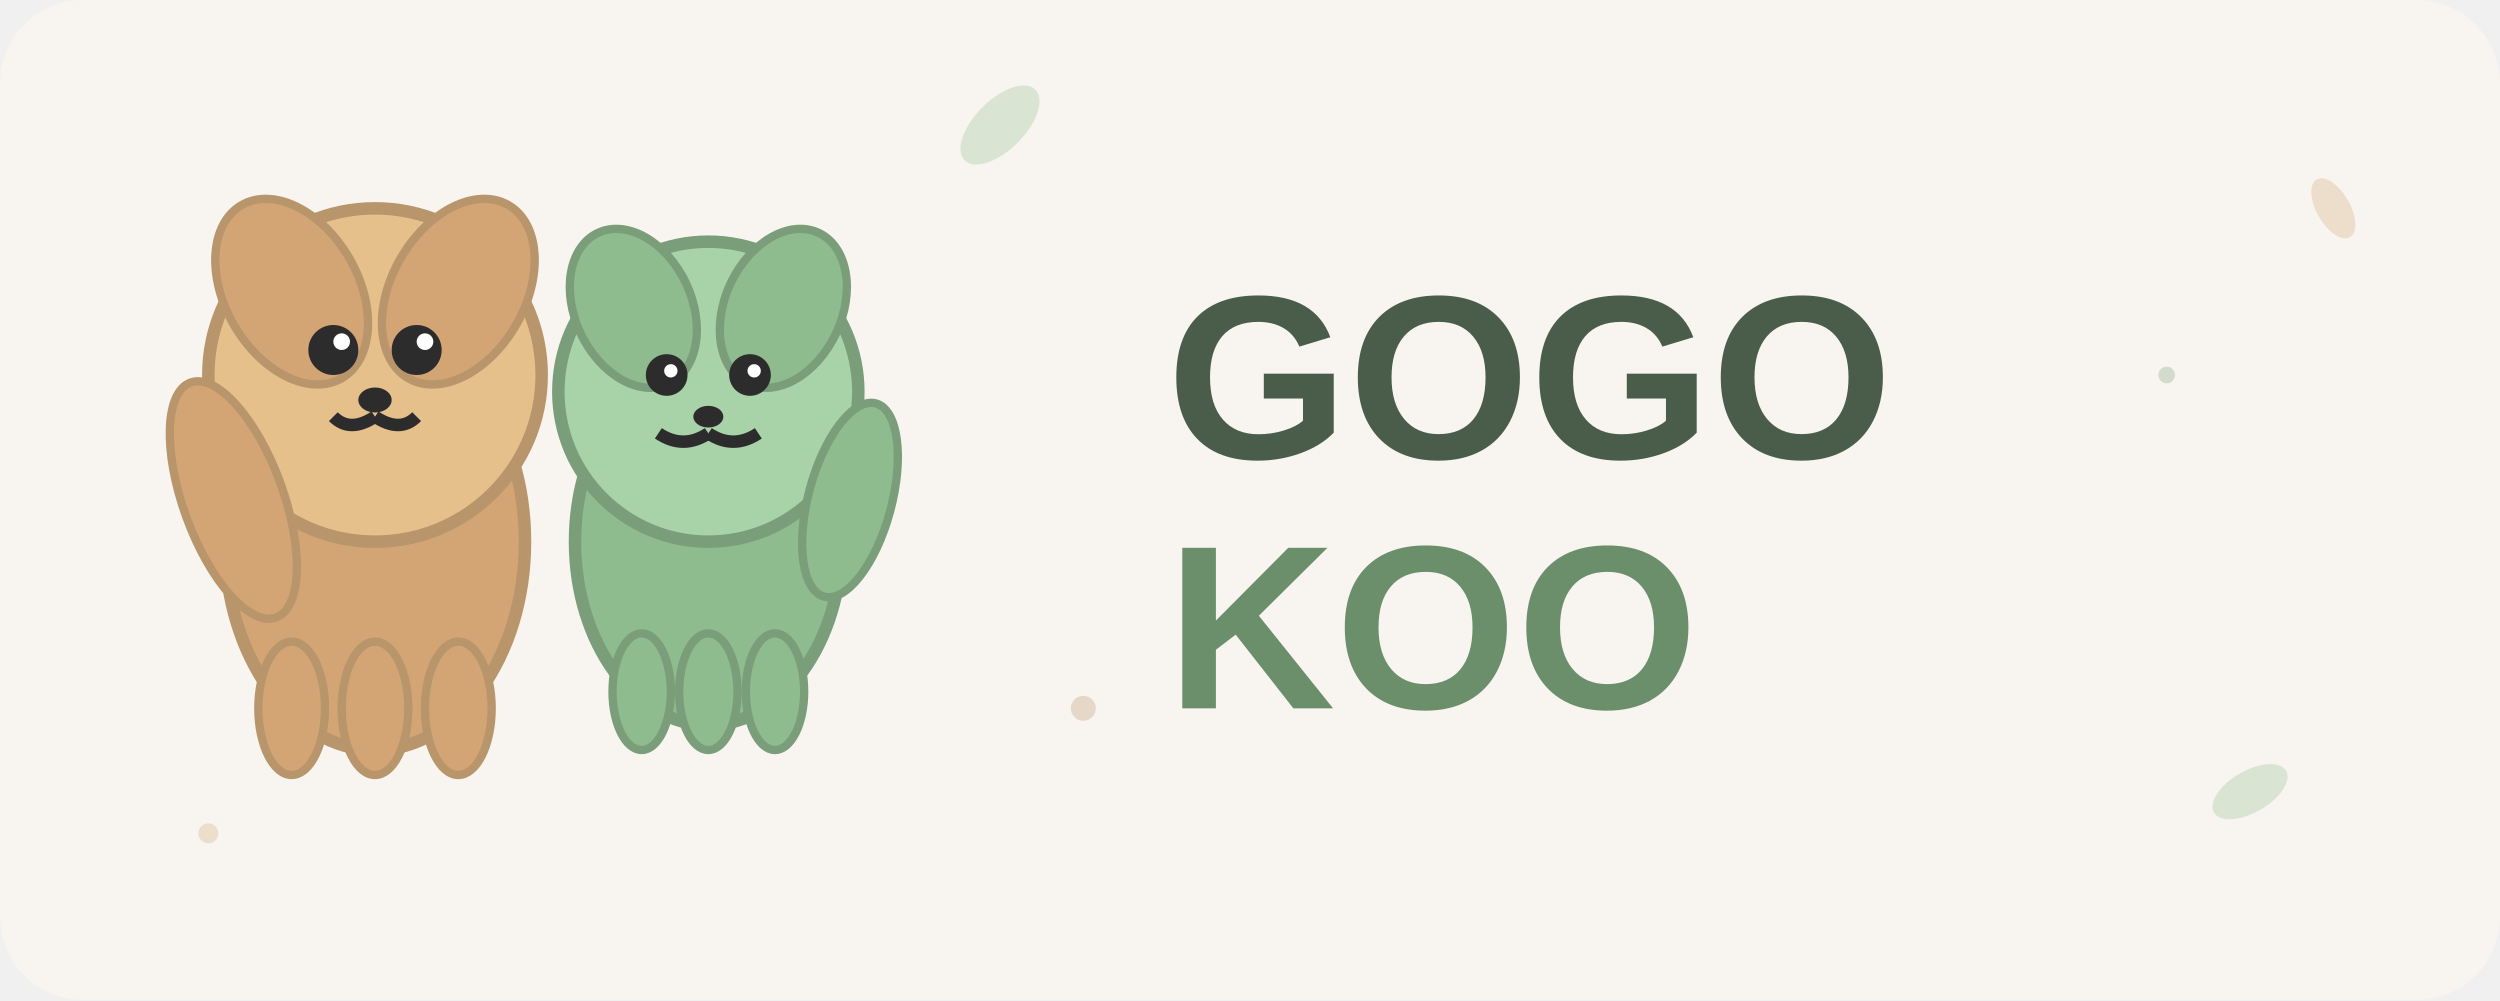
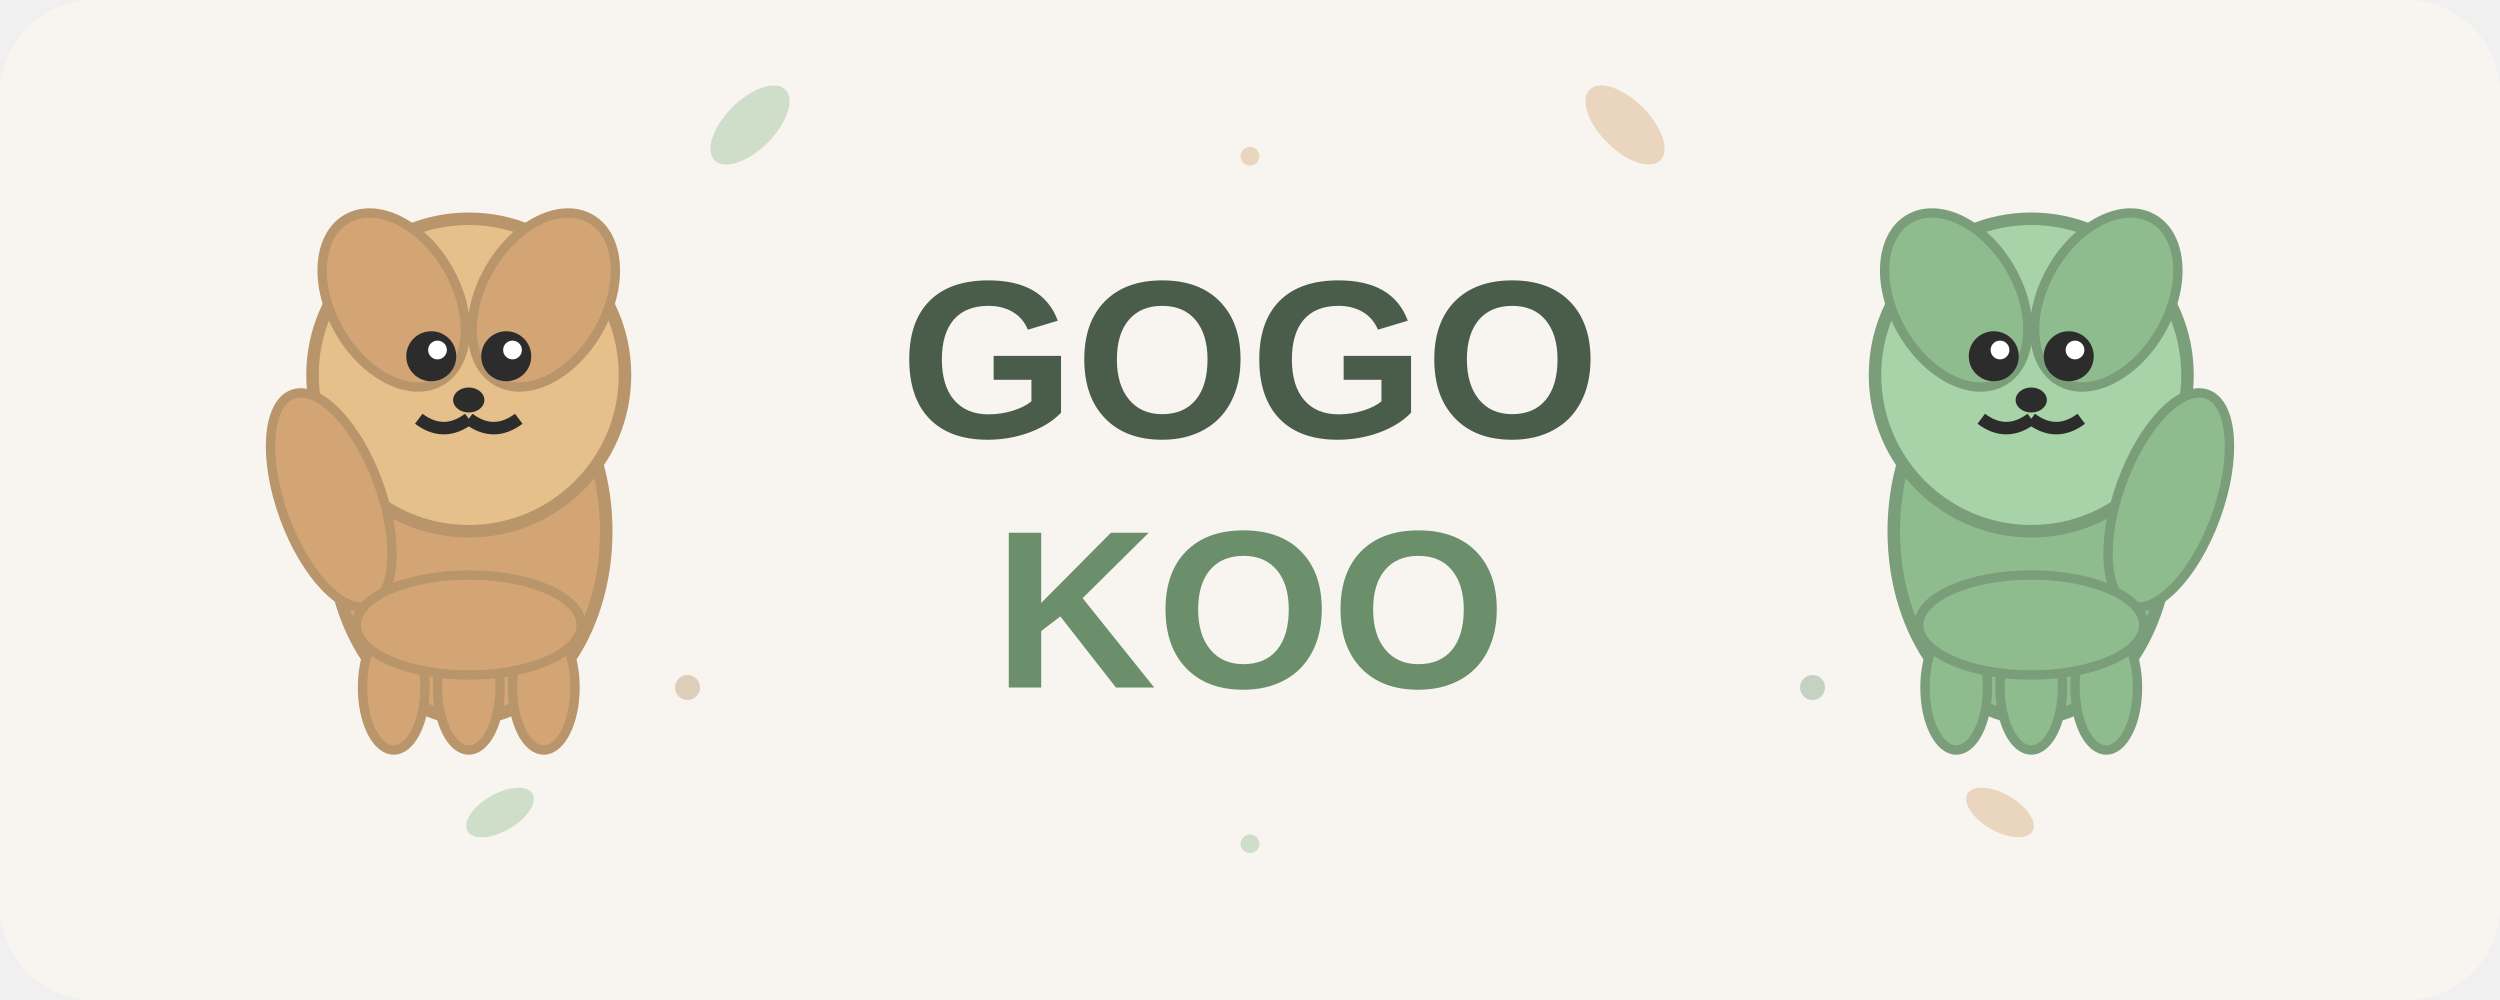
- <svg xmlns="http://www.w3.org/2000/svg" width="300" height="120" viewBox="0 0 300 120">
-   <rect width="300" height="120" fill="#f8f5f0" rx="10" />
-   <g transform="translate(20, 20)">
-     <ellipse cx="25" cy="45" rx="18" ry="25" fill="#d4a574" stroke="#b8956a" stroke-width="1.5" />
-     <circle cx="25" cy="25" r="20" fill="#e6c08a" stroke="#b8956a" stroke-width="1.5" />
-     <ellipse cx="15" cy="15" rx="8" ry="12" fill="#d4a574" stroke="#b8956a" stroke-width="1" transform="rotate(-30 15 15)" />
-     <ellipse cx="35" cy="15" rx="8" ry="12" fill="#d4a574" stroke="#b8956a" stroke-width="1" transform="rotate(30 35 15)" />
-     <circle cx="20" cy="22" r="3" fill="#2c2c2c" />
-     <circle cx="30" cy="22" r="3" fill="#2c2c2c" />
-     <circle cx="21" cy="21" r="1" fill="white" />
-     <circle cx="31" cy="21" r="1" fill="white" />
-     <ellipse cx="25" cy="28" rx="2" ry="1.5" fill="#2c2c2c" />
-     <path d="M 25 30 Q 22 32 20 30" stroke="#2c2c2c" stroke-width="1.5" fill="none" />
-     <path d="M 25 30 Q 28 32 30 30" stroke="#2c2c2c" stroke-width="1.5" fill="none" />
-     <ellipse cx="8" cy="40" rx="6" ry="15" fill="#d4a574" stroke="#b8956a" stroke-width="1" transform="rotate(-20 8 40)" />
-     <ellipse cx="15" cy="65" rx="4" ry="8" fill="#d4a574" stroke="#b8956a" stroke-width="1" />
-     <ellipse cx="25" cy="65" rx="4" ry="8" fill="#d4a574" stroke="#b8956a" stroke-width="1" />
-     <ellipse cx="35" cy="65" rx="4" ry="8" fill="#d4a574" stroke="#b8956a" stroke-width="1" />
+ <svg xmlns="http://www.w3.org/2000/svg" width="400" height="160" viewBox="0 0 400 160">
+   <rect width="400" height="160" fill="#f8f5f0" rx="15" />
+   <g transform="translate(45, 30)">
+     <ellipse cx="30" cy="55" rx="22" ry="30" fill="#d4a574" stroke="#b8956a" stroke-width="2" />
+     <circle cx="30" cy="30" r="25" fill="#e6c08a" stroke="#b8956a" stroke-width="2" />
+     <ellipse cx="18" cy="18" rx="10" ry="15" fill="#d4a574" stroke="#b8956a" stroke-width="1.5" transform="rotate(-30 18 18)" />
+     <ellipse cx="42" cy="18" rx="10" ry="15" fill="#d4a574" stroke="#b8956a" stroke-width="1.5" transform="rotate(30 42 18)" />
+     <circle cx="24" cy="27" r="4" fill="#2c2c2c" />
+     <circle cx="36" cy="27" r="4" fill="#2c2c2c" />
+     <circle cx="25" cy="26" r="1.5" fill="white" />
+     <circle cx="37" cy="26" r="1.5" fill="white" />
+     <ellipse cx="30" cy="34" rx="2.5" ry="2" fill="#2c2c2c" />
+     <path d="M 30 37 Q 26 40 22 37" stroke="#2c2c2c" stroke-width="2" fill="none" />
+     <path d="M 30 37 Q 34 40 38 37" stroke="#2c2c2c" stroke-width="2" fill="none" />
+     <ellipse cx="8" cy="50" rx="8" ry="18" fill="#d4a574" stroke="#b8956a" stroke-width="1.5" transform="rotate(-20 8 50)" />
+     <ellipse cx="18" cy="80" rx="5" ry="10" fill="#d4a574" stroke="#b8956a" stroke-width="1.5" />
+     <ellipse cx="30" cy="80" rx="5" ry="10" fill="#d4a574" stroke="#b8956a" stroke-width="1.5" />
+     <ellipse cx="42" cy="80" rx="5" ry="10" fill="#d4a574" stroke="#b8956a" stroke-width="1.5" />
+     <ellipse cx="30" cy="70" rx="18" ry="8" fill="#d4a574" stroke="#b8956a" stroke-width="1.5" />
  </g>
-   <g transform="translate(60, 25)">
-     <ellipse cx="25" cy="40" rx="16" ry="22" fill="#8fbc8f" stroke="#7a9d7a" stroke-width="1.5" />
-     <circle cx="25" cy="22" r="18" fill="#a8d3a8" stroke="#7a9d7a" stroke-width="1.5" />
-     <ellipse cx="16" cy="12" rx="7" ry="10" fill="#8fbc8f" stroke="#7a9d7a" stroke-width="1" transform="rotate(-25 16 12)" />
-     <ellipse cx="34" cy="12" rx="7" ry="10" fill="#8fbc8f" stroke="#7a9d7a" stroke-width="1" transform="rotate(25 34 12)" />
-     <circle cx="20" cy="20" r="2.5" fill="#2c2c2c" />
-     <circle cx="30" cy="20" r="2.5" fill="#2c2c2c" />
-     <circle cx="20.5" cy="19.5" r="0.8" fill="white" />
-     <circle cx="30.5" cy="19.5" r="0.8" fill="white" />
-     <ellipse cx="25" cy="25" rx="1.8" ry="1.3" fill="#2c2c2c" />
-     <path d="M 25 27 Q 22 29 19 27" stroke="#2c2c2c" stroke-width="1.5" fill="none" />
-     <path d="M 25 27 Q 28 29 31 27" stroke="#2c2c2c" stroke-width="1.5" fill="none" />
-     <ellipse cx="42" cy="35" rx="5" ry="12" fill="#8fbc8f" stroke="#7a9d7a" stroke-width="1" transform="rotate(15 42 35)" />
-     <ellipse cx="17" cy="58" rx="3.5" ry="7" fill="#8fbc8f" stroke="#7a9d7a" stroke-width="1" />
-     <ellipse cx="25" cy="58" rx="3.5" ry="7" fill="#8fbc8f" stroke="#7a9d7a" stroke-width="1" />
-     <ellipse cx="33" cy="58" rx="3.5" ry="7" fill="#8fbc8f" stroke="#7a9d7a" stroke-width="1" />
-   </g>
-   <g transform="translate(140, 30)">
-     <text x="0" y="25" font-family="Arial, sans-serif" font-size="28" font-weight="bold" fill="#4a5d4a">
+   <g transform="translate(200, 40)">
+     <text x="0" y="30" font-family="Arial, sans-serif" font-size="36" font-weight="bold" fill="#4a5d4a" text-anchor="middle">
      GOGO
    </text>
-     <text x="0" y="55" font-family="Arial, sans-serif" font-size="28" font-weight="bold" fill="#6b8e6b">
+     <text x="0" y="70" font-family="Arial, sans-serif" font-size="36" font-weight="bold" fill="#6b8e6b" text-anchor="middle">
      KOO
    </text>
  </g>
-   <g opacity="0.3">
-     <ellipse cx="120" cy="15" rx="3" ry="6" fill="#8fbc8f" transform="rotate(45 120 15)" />
-     <ellipse cx="280" cy="25" rx="2" ry="4" fill="#d4a574" transform="rotate(-30 280 25)" />
-     <ellipse cx="270" cy="95" rx="2.5" ry="5" fill="#8fbc8f" transform="rotate(60 270 95)" />
-     <circle cx="130" cy="85" r="1.5" fill="#b8956a" />
-     <circle cx="260" cy="45" r="1" fill="#7a9d7a" />
-     <circle cx="25" cy="100" r="1.2" fill="#d4a574" />
+   <g transform="translate(295, 30)">
+     <ellipse cx="30" cy="55" rx="22" ry="30" fill="#8fbc8f" stroke="#7a9d7a" stroke-width="2" />
+     <circle cx="30" cy="30" r="25" fill="#a8d3a8" stroke="#7a9d7a" stroke-width="2" />
+     <ellipse cx="18" cy="18" rx="10" ry="15" fill="#8fbc8f" stroke="#7a9d7a" stroke-width="1.5" transform="rotate(-30 18 18)" />
+     <ellipse cx="42" cy="18" rx="10" ry="15" fill="#8fbc8f" stroke="#7a9d7a" stroke-width="1.5" transform="rotate(30 42 18)" />
+     <circle cx="24" cy="27" r="4" fill="#2c2c2c" />
+     <circle cx="36" cy="27" r="4" fill="#2c2c2c" />
+     <circle cx="25" cy="26" r="1.5" fill="white" />
+     <circle cx="37" cy="26" r="1.5" fill="white" />
+     <ellipse cx="30" cy="34" rx="2.5" ry="2" fill="#2c2c2c" />
+     <path d="M 30 37 Q 26 40 22 37" stroke="#2c2c2c" stroke-width="2" fill="none" />
+     <path d="M 30 37 Q 34 40 38 37" stroke="#2c2c2c" stroke-width="2" fill="none" />
+     <ellipse cx="52" cy="50" rx="8" ry="18" fill="#8fbc8f" stroke="#7a9d7a" stroke-width="1.5" transform="rotate(20 52 50)" />
+     <ellipse cx="18" cy="80" rx="5" ry="10" fill="#8fbc8f" stroke="#7a9d7a" stroke-width="1.5" />
+     <ellipse cx="30" cy="80" rx="5" ry="10" fill="#8fbc8f" stroke="#7a9d7a" stroke-width="1.5" />
+     <ellipse cx="42" cy="80" rx="5" ry="10" fill="#8fbc8f" stroke="#7a9d7a" stroke-width="1.5" />
+     <ellipse cx="30" cy="70" rx="18" ry="8" fill="#8fbc8f" stroke="#7a9d7a" stroke-width="1.5" />
+   </g>
+   <g opacity="0.4">
+     <ellipse cx="120" cy="20" rx="4" ry="8" fill="#8fbc8f" transform="rotate(45 120 20)" />
+     <ellipse cx="260" cy="20" rx="4" ry="8" fill="#d4a574" transform="rotate(-45 260 20)" />
+     <ellipse cx="80" cy="130" rx="3" ry="6" fill="#8fbc8f" transform="rotate(60 80 130)" />
+     <ellipse cx="320" cy="130" rx="3" ry="6" fill="#d4a574" transform="rotate(-60 320 130)" />
+     <circle cx="110" cy="110" r="2" fill="#b8956a" />
+     <circle cx="290" cy="110" r="2" fill="#7a9d7a" />
+     <circle cx="200" cy="25" r="1.5" fill="#d4a574" />
+     <circle cx="200" cy="135" r="1.5" fill="#8fbc8f" />
  </g>
</svg>
